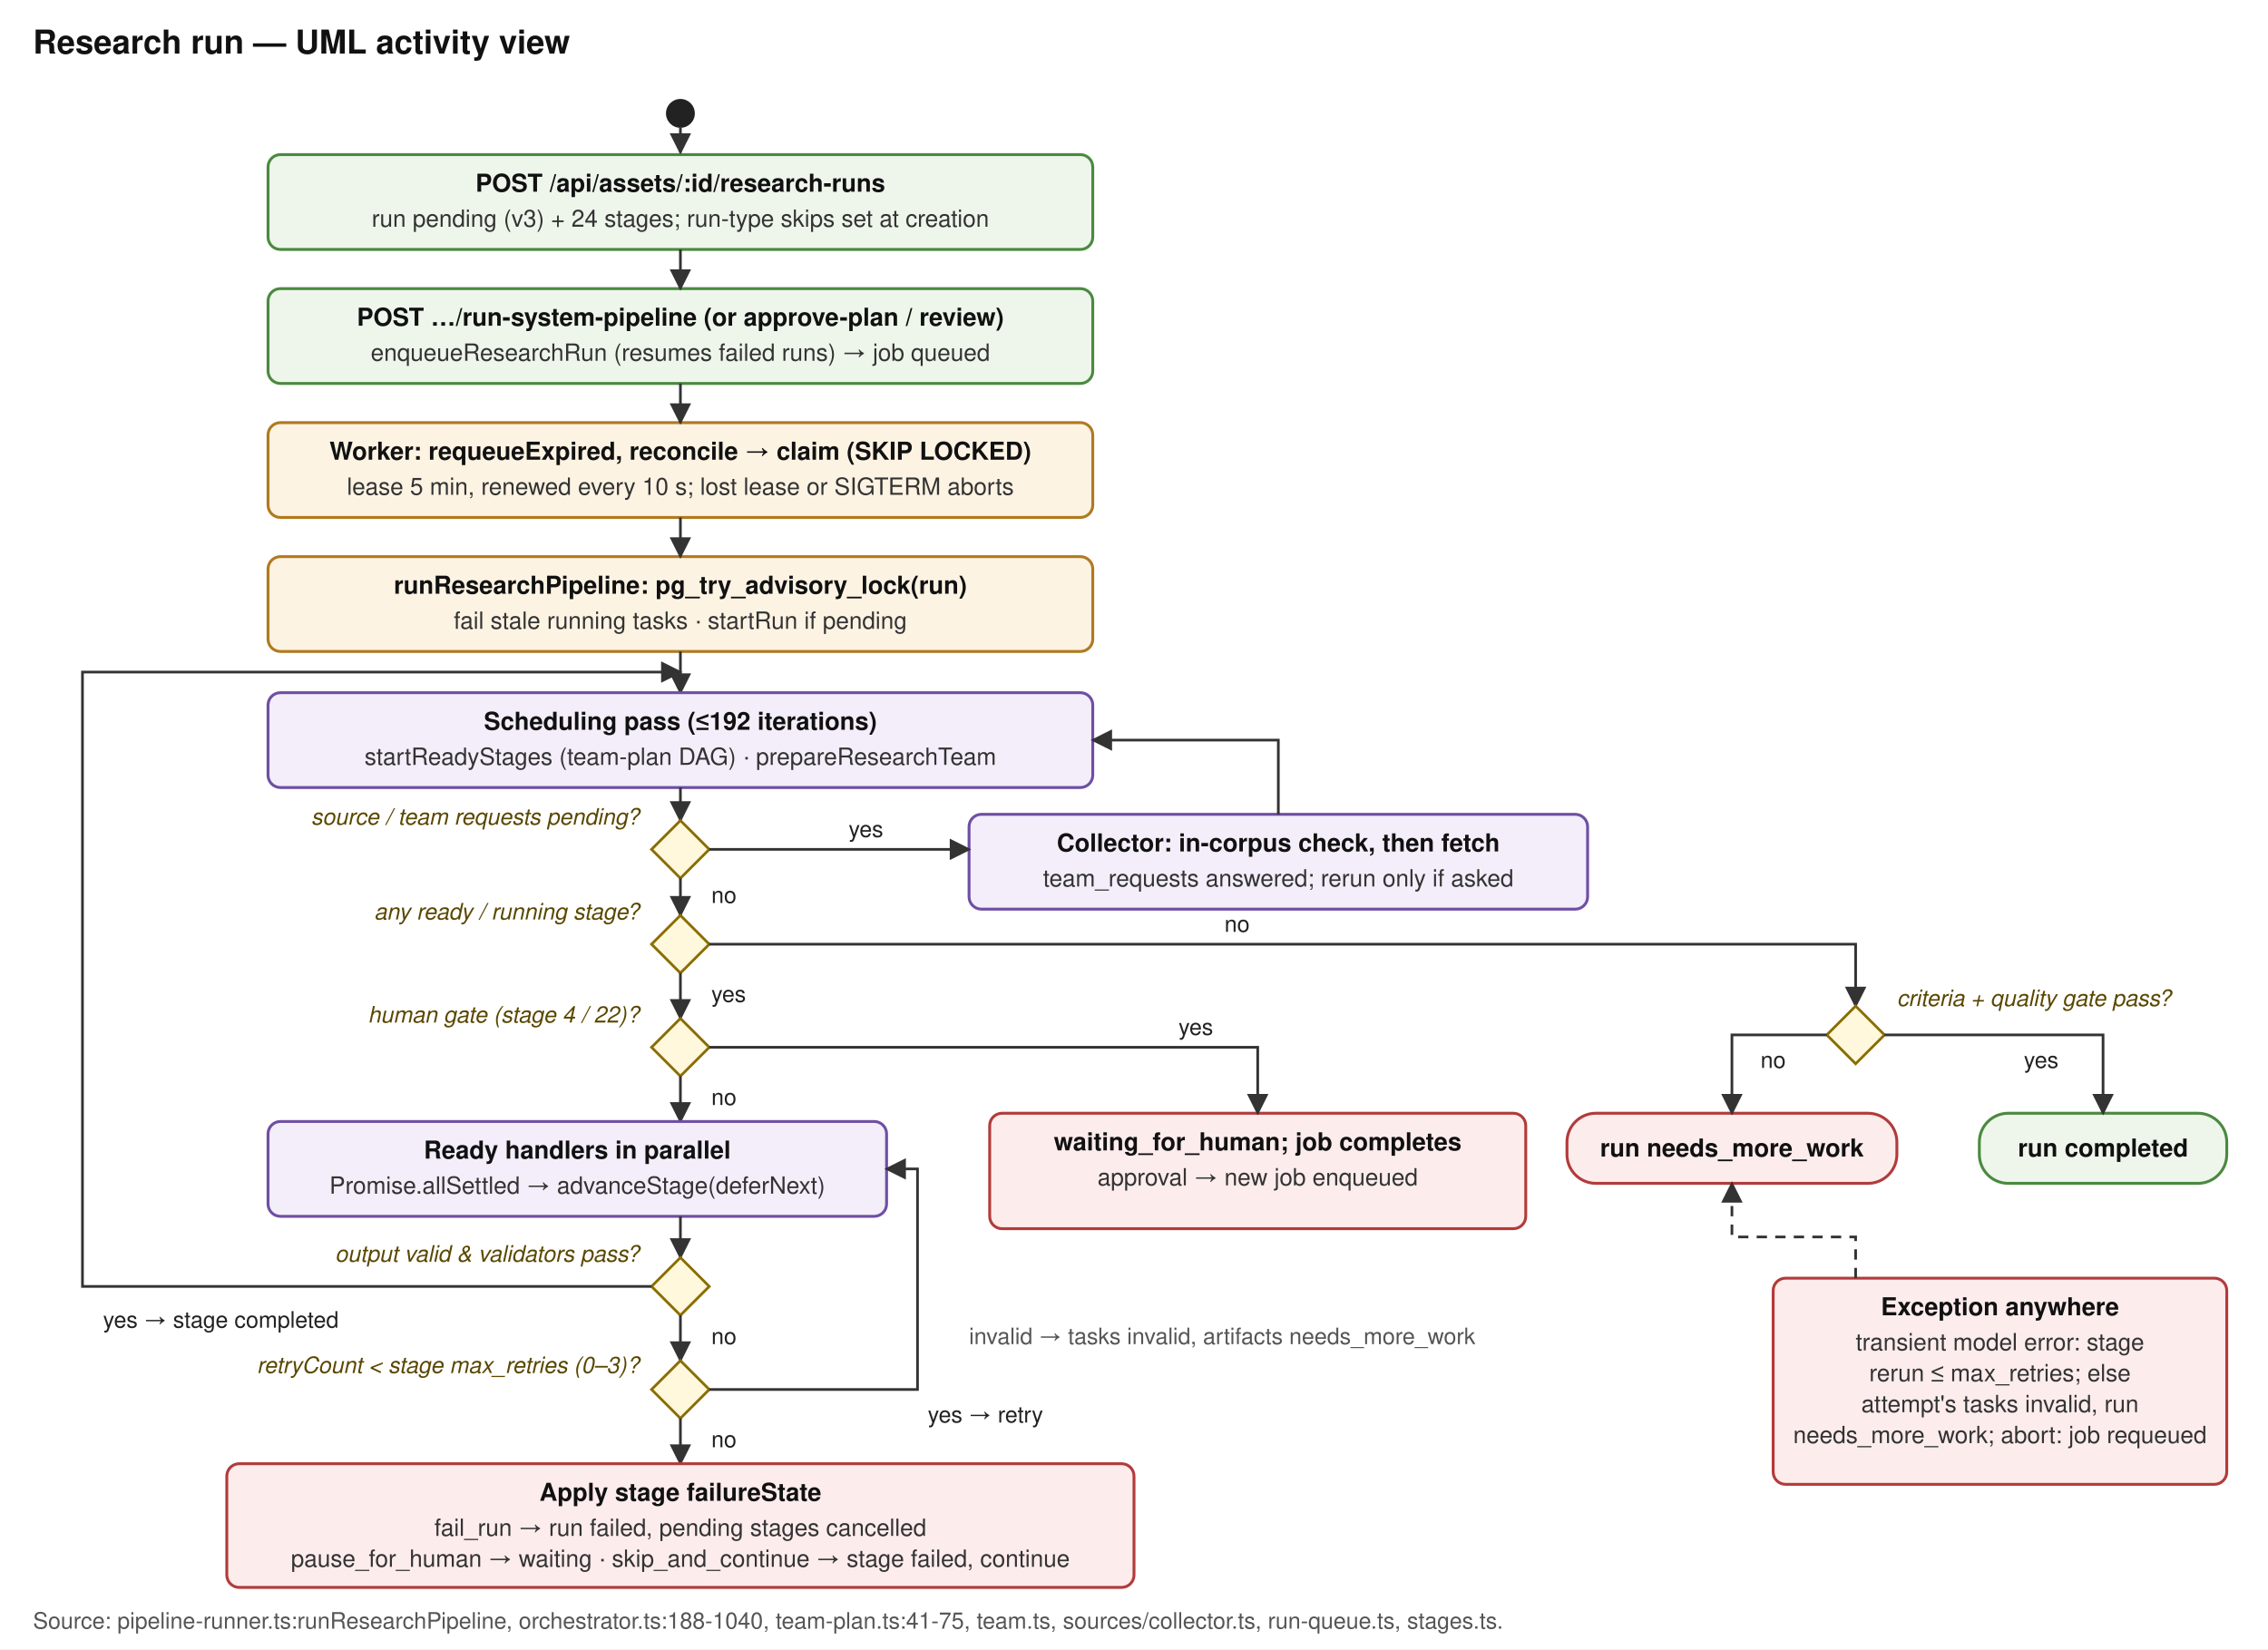
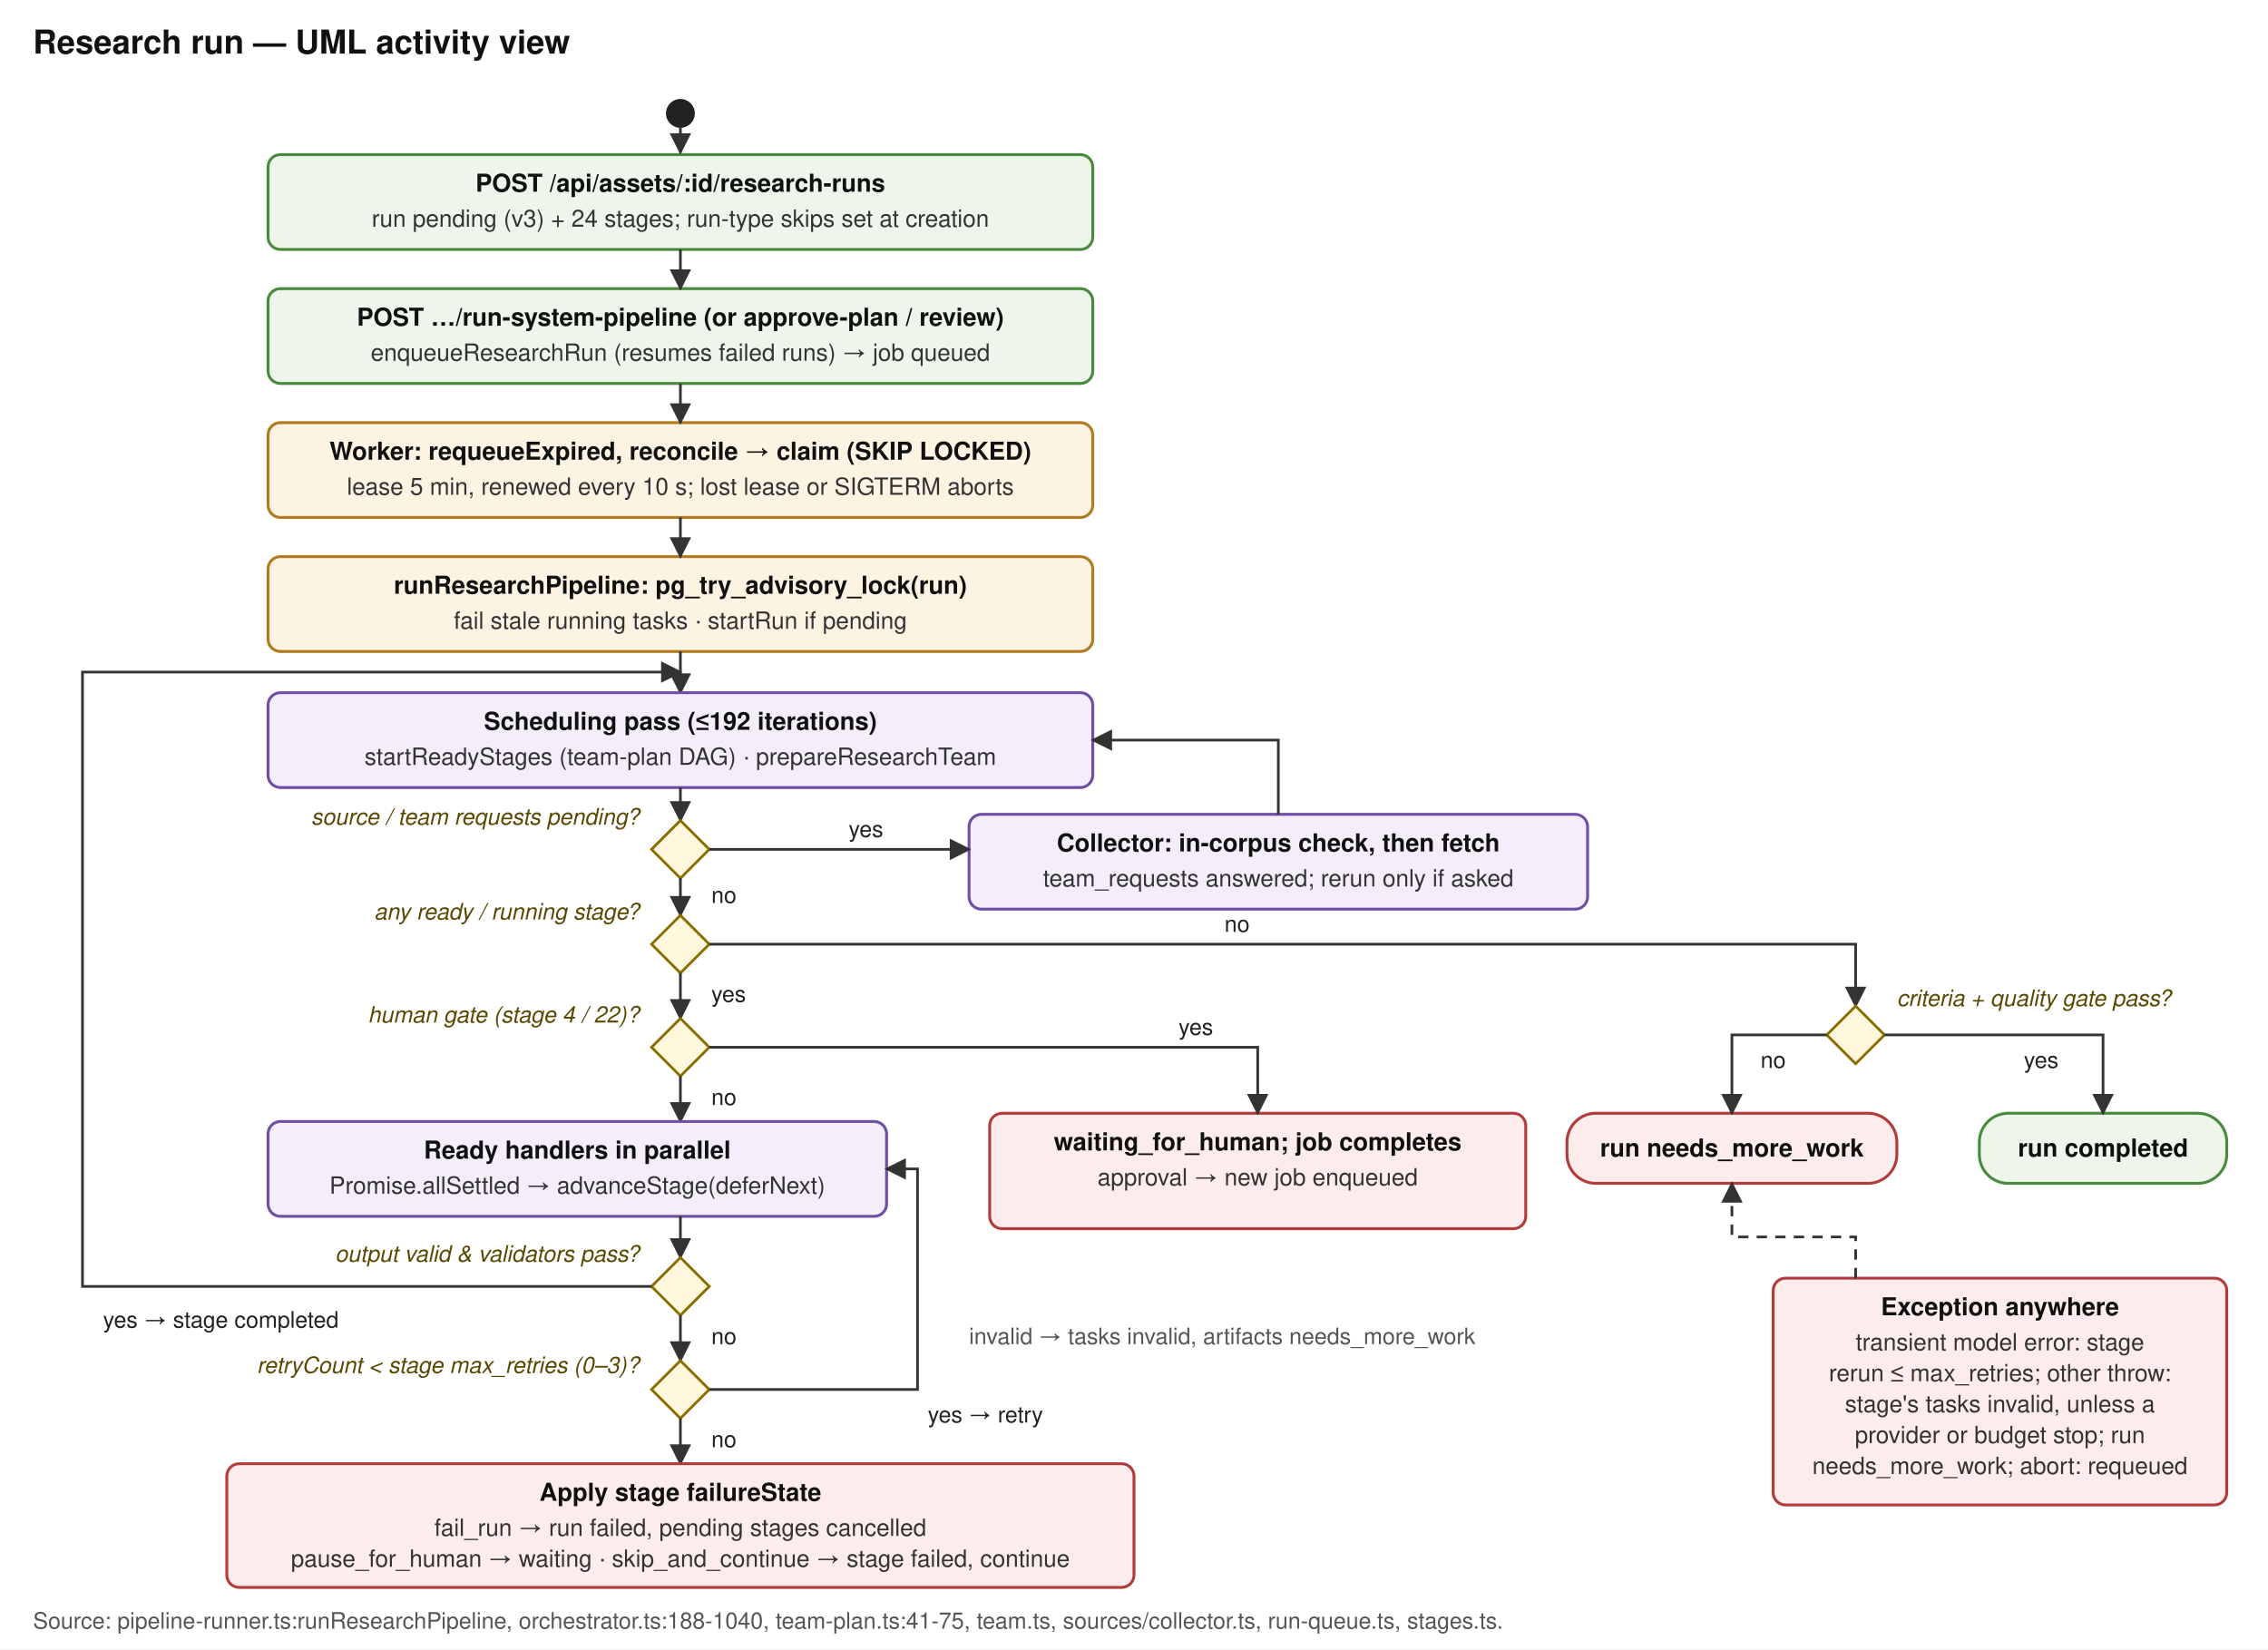
<svg xmlns="http://www.w3.org/2000/svg" viewBox="0 0 1100 800" width="1100" height="800" role="img" aria-labelledby="t d" font-family="Helvetica, Arial, sans-serif" font-size="13">
  <defs>
    <marker id="a" viewBox="0 0 10 10" refX="9" refY="5" markerWidth="8" markerHeight="8" orient="auto-start-reverse">
      <path d="M0,0 L10,5 L0,10 z" fill="#333" />
    </marker>
    <marker id="o" viewBox="0 0 10 10" refX="9" refY="5" markerWidth="9" markerHeight="9" orient="auto-start-reverse">
      <path d="M0,0 L10,5 L0,10" fill="none" stroke="#333" />
    </marker>
  </defs>
  <rect x="0" y="0" width="1100" height="800" fill="#ffffff" />
  <text x="16" y="26" font-size="16" font-weight="bold" fill="#111">Research run — UML activity view</text>
  <circle cx="330" cy="55" r="7" fill="#222" />
  <rect x="130" y="75" width="400" height="46" rx="6" fill="#eef6ec" stroke="#4a8a3f" stroke-width="1.4" />
  <text x="330.0" y="93" font-size="12" font-weight="bold" text-anchor="middle" fill="#111">POST /api/assets/:id/research-runs</text>
  <text x="330.0" y="110" font-size="11.5" font-weight="normal" text-anchor="middle" fill="#333">run pending (v3) + 24 stages; run-type skips set at creation</text>
  <rect x="130" y="140" width="400" height="46" rx="6" fill="#eef6ec" stroke="#4a8a3f" stroke-width="1.4" />
  <text x="330.0" y="158" font-size="12" font-weight="bold" text-anchor="middle" fill="#111">POST …/run-system-pipeline (or approve-plan / review)</text>
  <text x="330.0" y="175" font-size="11.5" font-weight="normal" text-anchor="middle" fill="#333">enqueueResearchRun (resumes failed runs) → job queued</text>
  <rect x="130" y="205" width="400" height="46" rx="6" fill="#fdf3e3" stroke="#b07a1f" stroke-width="1.4" />
  <text x="330.0" y="223" font-size="12" font-weight="bold" text-anchor="middle" fill="#111">Worker: requeueExpired, reconcile → claim (SKIP LOCKED)</text>
  <text x="330.0" y="240" font-size="11.5" font-weight="normal" text-anchor="middle" fill="#333">lease 5 min, renewed every 10 s; lost lease or SIGTERM aborts</text>
  <rect x="130" y="270" width="400" height="46" rx="6" fill="#fdf3e3" stroke="#b07a1f" stroke-width="1.4" />
  <text x="330.0" y="288" font-size="12" font-weight="bold" text-anchor="middle" fill="#111">runResearchPipeline: pg_try_advisory_lock(run)</text>
  <text x="330.0" y="305" font-size="11.5" font-weight="normal" text-anchor="middle" fill="#333">fail stale running tasks · startRun if pending</text>
  <path d="M330,62 L330,74" fill="none" stroke="#333" stroke-width="1.3" marker-end="url(#a)" />
  <path d="M330,121 L330,140" fill="none" stroke="#333" stroke-width="1.3" marker-end="url(#a)" />
  <path d="M330,186 L330,205" fill="none" stroke="#333" stroke-width="1.3" marker-end="url(#a)" />
  <path d="M330,251 L330,270" fill="none" stroke="#333" stroke-width="1.3" marker-end="url(#a)" />
  <path d="M330,316 L330,336" fill="none" stroke="#333" stroke-width="1.3" marker-end="url(#a)" />
  <rect x="130" y="336" width="400" height="46" rx="6" fill="#f3eefa" stroke="#6f4fa3" stroke-width="1.4" />
  <text x="330.0" y="354" font-size="12" font-weight="bold" text-anchor="middle" fill="#111">Scheduling pass (≤192 iterations)</text>
  <text x="330.0" y="371" font-size="11.5" font-weight="normal" text-anchor="middle" fill="#333">startReadyStages (team-plan DAG) · prepareResearchTeam</text>
  <path d="M330,382 L330,398" fill="none" stroke="#333" stroke-width="1.3" marker-end="url(#a)" />
  <path d="M330,398 L344,412 L330,426 L316,412 z" fill="#fff8dc" stroke="#8a6d00" stroke-width="1.3" />
  <text x="310" y="400" font-size="11" font-weight="normal" text-anchor="end" fill="#5a4700" font-style="italic">source / team requests pending?</text>
  <rect x="470" y="395" width="300" height="46" rx="6" fill="#f3eefa" stroke="#6f4fa3" stroke-width="1.4" />
  <text x="620.0" y="413" font-size="12" font-weight="bold" text-anchor="middle" fill="#111">Collector: in-corpus check, then fetch</text>
  <text x="620.0" y="430" font-size="11.5" font-weight="normal" text-anchor="middle" fill="#333">team_requests answered; rerun only if asked</text>
  <path d="M344,412 L470,412" fill="none" stroke="#333" stroke-width="1.3" marker-end="url(#a)" />
  <text x="420" y="406" font-size="11" text-anchor="middle" fill="#222" stroke="#ffffff" stroke-width="3" paint-order="stroke">yes</text>
  <path d="M620,395 L620,359 L530,359" fill="none" stroke="#333" stroke-width="1.3" marker-end="url(#a)" />
  <path d="M330,426 L330,444" fill="none" stroke="#333" stroke-width="1.3" marker-end="url(#a)" />
  <text x="345" y="438" font-size="11" text-anchor="start" fill="#222" stroke="#ffffff" stroke-width="3" paint-order="stroke">no</text>
  <path d="M330,444 L344,458 L330,472 L316,458 z" fill="#fff8dc" stroke="#8a6d00" stroke-width="1.3" />
  <text x="310" y="446" font-size="11" font-weight="normal" text-anchor="end" fill="#5a4700" font-style="italic">any ready / running stage?</text>
  <path d="M344,458 L900,458 L900,488" fill="none" stroke="#333" stroke-width="1.3" marker-end="url(#a)" />
  <text x="600" y="452" font-size="11" text-anchor="middle" fill="#222" stroke="#ffffff" stroke-width="3" paint-order="stroke">no</text>
  <path d="M900,488 L914,502 L900,516 L886,502 z" fill="#fff8dc" stroke="#8a6d00" stroke-width="1.3" />
  <text x="920" y="488" font-size="11" font-weight="normal" text-anchor="start" fill="#5a4700" font-style="italic">criteria + quality gate pass?</text>
  <rect x="960" y="540" width="120" height="34" rx="14" fill="#eef6ec" stroke="#4a8a3f" stroke-width="1.4" />
  <text x="1020.0" y="561.0" font-size="12" font-weight="bold" text-anchor="middle" fill="#111">run completed</text>
  <rect x="760" y="540" width="160" height="34" rx="14" fill="#fdecec" stroke="#b23b3b" stroke-width="1.4" />
  <text x="840.0" y="561.0" font-size="12" font-weight="bold" text-anchor="middle" fill="#111">run needs_more_work</text>
  <path d="M914,502 L1020,502 L1020,540" fill="none" stroke="#333" stroke-width="1.3" marker-end="url(#a)" />
  <text x="990" y="518" font-size="11" text-anchor="middle" fill="#222" stroke="#ffffff" stroke-width="3" paint-order="stroke">yes</text>
  <path d="M886,502 L840,502 L840,540" fill="none" stroke="#333" stroke-width="1.3" marker-end="url(#a)" />
  <text x="860" y="518" font-size="11" text-anchor="middle" fill="#222" stroke="#ffffff" stroke-width="3" paint-order="stroke">no</text>
  <path d="M330,472 L330,494" fill="none" stroke="#333" stroke-width="1.3" marker-end="url(#a)" />
  <text x="345" y="486" font-size="11" text-anchor="start" fill="#222" stroke="#ffffff" stroke-width="3" paint-order="stroke">yes</text>
  <path d="M330,494 L344,508 L330,522 L316,508 z" fill="#fff8dc" stroke="#8a6d00" stroke-width="1.3" />
  <text x="310" y="496" font-size="11" font-weight="normal" text-anchor="end" fill="#5a4700" font-style="italic">human gate (stage 4 / 22)?</text>
  <rect x="480" y="540" width="260" height="56" rx="6" fill="#fdecec" stroke="#b23b3b" stroke-width="1.4" />
  <text x="610.0" y="558" font-size="12" font-weight="bold" text-anchor="middle" fill="#111">waiting_for_human; job completes</text>
  <text x="610.0" y="575" font-size="11.5" font-weight="normal" text-anchor="middle" fill="#333">approval → new job enqueued</text>
  <path d="M344,508 L610,508 L610,540" fill="none" stroke="#333" stroke-width="1.3" marker-end="url(#a)" />
  <text x="580" y="502" font-size="11" text-anchor="middle" fill="#222" stroke="#ffffff" stroke-width="3" paint-order="stroke">yes</text>
  <path d="M330,522 L330,544" fill="none" stroke="#333" stroke-width="1.3" marker-end="url(#a)" />
  <text x="345" y="536" font-size="11" text-anchor="start" fill="#222" stroke="#ffffff" stroke-width="3" paint-order="stroke">no</text>
  <rect x="130" y="544" width="300" height="46" rx="6" fill="#f3eefa" stroke="#6f4fa3" stroke-width="1.4" />
  <text x="280.0" y="562" font-size="12" font-weight="bold" text-anchor="middle" fill="#111">Ready handlers in parallel</text>
  <text x="280.0" y="579" font-size="11.5" font-weight="normal" text-anchor="middle" fill="#333">Promise.allSettled → advanceStage(deferNext)</text>
  <path d="M330,590 L330,610" fill="none" stroke="#333" stroke-width="1.3" marker-end="url(#a)" />
  <path d="M330,610 L344,624 L330,638 L316,624 z" fill="#fff8dc" stroke="#8a6d00" stroke-width="1.3" />
  <text x="310" y="612" font-size="11" font-weight="normal" text-anchor="end" fill="#5a4700" font-style="italic">output valid &amp; validators pass?</text>
  <path d="M316,624 L40,624 L40,326 L330,326" fill="none" stroke="#333" stroke-width="1.3" marker-end="url(#a)" />
  <text x="50" y="644" font-size="11" text-anchor="start" fill="#222" stroke="#ffffff" stroke-width="3" paint-order="stroke">yes → stage completed</text>
  <path d="M330,638 L330,660" fill="none" stroke="#333" stroke-width="1.3" marker-end="url(#a)" />
  <text x="345" y="652" font-size="11" text-anchor="start" fill="#222" stroke="#ffffff" stroke-width="3" paint-order="stroke">no</text>
  <text x="470" y="652" font-size="11" font-weight="normal" text-anchor="start" fill="#555">invalid → tasks invalid, artifacts needs_more_work</text>
  <path d="M330,660 L344,674 L330,688 L316,674 z" fill="#fff8dc" stroke="#8a6d00" stroke-width="1.3" />
  <text x="310" y="666" font-size="11" font-weight="normal" text-anchor="end" fill="#5a4700" font-style="italic">retryCount &lt; stage max_retries (0–3)?</text>
  <path d="M344,674 L445,674 L445,567 L430,567" fill="none" stroke="#333" stroke-width="1.3" marker-end="url(#a)" />
  <text x="450" y="690" font-size="11" text-anchor="start" fill="#222" stroke="#ffffff" stroke-width="3" paint-order="stroke">yes → retry</text>
  <path d="M330,688 L330,710" fill="none" stroke="#333" stroke-width="1.3" marker-end="url(#a)" />
  <text x="345" y="702" font-size="11" text-anchor="start" fill="#222" stroke="#ffffff" stroke-width="3" paint-order="stroke">no</text>
  <rect x="110" y="710" width="440" height="60" rx="6" fill="#fdecec" stroke="#b23b3b" stroke-width="1.4" />
  <text x="330.0" y="728" font-size="12" font-weight="bold" text-anchor="middle" fill="#111">Apply stage failureState</text>
  <text x="330.0" y="745" font-size="11.5" font-weight="normal" text-anchor="middle" fill="#333">fail_run → run failed, pending stages cancelled</text>
  <text x="330.0" y="760" font-size="11.5" font-weight="normal" text-anchor="middle" fill="#333">pause_for_human → waiting · skip_and_continue → stage failed, continue</text>
-   <rect x="860" y="620" width="220" height="100" rx="6" fill="#fdecec" stroke="#b23b3b" stroke-width="1.4" />
+   <rect x="860" y="620" width="220" height="110" rx="6" fill="#fdecec" stroke="#b23b3b" stroke-width="1.4" />
  <text x="970.0" y="638" font-size="12" font-weight="bold" text-anchor="middle" fill="#111">Exception anywhere</text>
  <text x="970.0" y="655" font-size="11.5" font-weight="normal" text-anchor="middle" fill="#333">transient model error: stage</text>
-   <text x="970.0" y="670" font-size="11.5" font-weight="normal" text-anchor="middle" fill="#333">rerun ≤ max_retries; else</text>
-   <text x="970.0" y="685" font-size="11.5" font-weight="normal" text-anchor="middle" fill="#333">attempt's tasks invalid, run</text>
-   <text x="970.0" y="700" font-size="11.5" font-weight="normal" text-anchor="middle" fill="#333">needs_more_work; abort: job requeued</text>
+   <text x="970.0" y="670" font-size="11.5" font-weight="normal" text-anchor="middle" fill="#333">rerun ≤ max_retries; other throw:</text>
+   <text x="970.0" y="685" font-size="11.5" font-weight="normal" text-anchor="middle" fill="#333">stage's tasks invalid, unless a</text>
+   <text x="970.0" y="700" font-size="11.5" font-weight="normal" text-anchor="middle" fill="#333">provider or budget stop; run</text>
+   <text x="970.0" y="715" font-size="11.5" font-weight="normal" text-anchor="middle" fill="#333">needs_more_work; abort: requeued</text>
  <path d="M900,620 L900,600 L840,600 L840,574" fill="none" stroke="#333" stroke-width="1.3" stroke-dasharray="5 4" marker-end="url(#a)" />
  <text x="16" y="790" font-size="11" font-weight="normal" text-anchor="start" fill="#555">Source: pipeline-runner.ts:runResearchPipeline, orchestrator.ts:188-1040, team-plan.ts:41-75, team.ts, sources/collector.ts, run-queue.ts, stages.ts.</text>
</svg>
